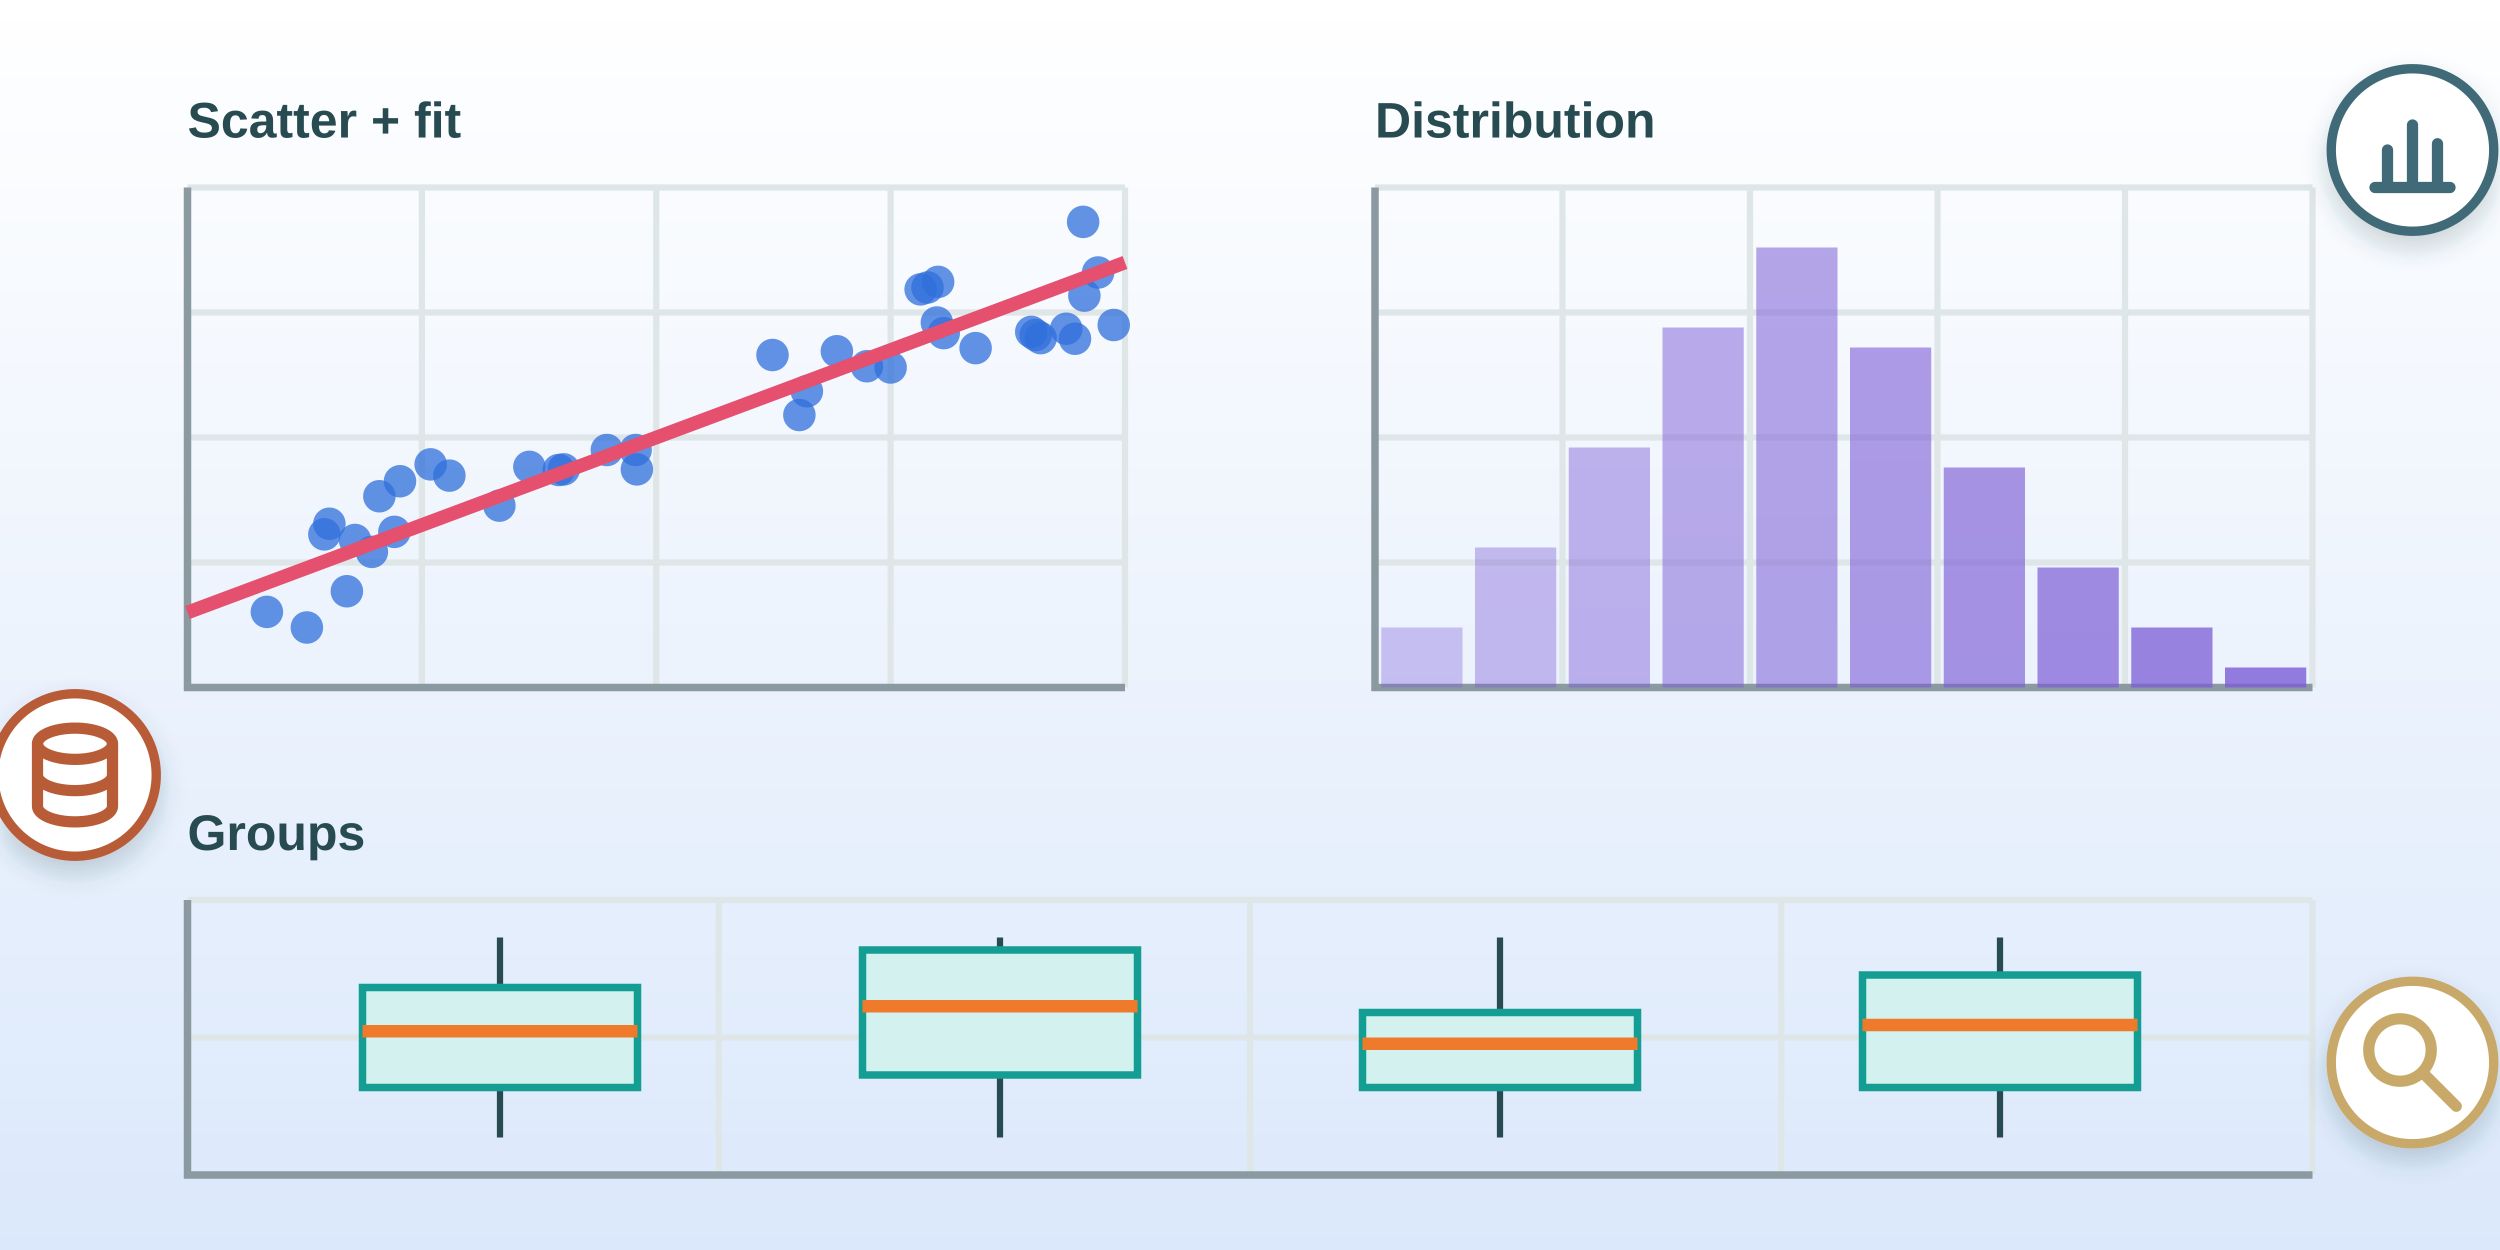
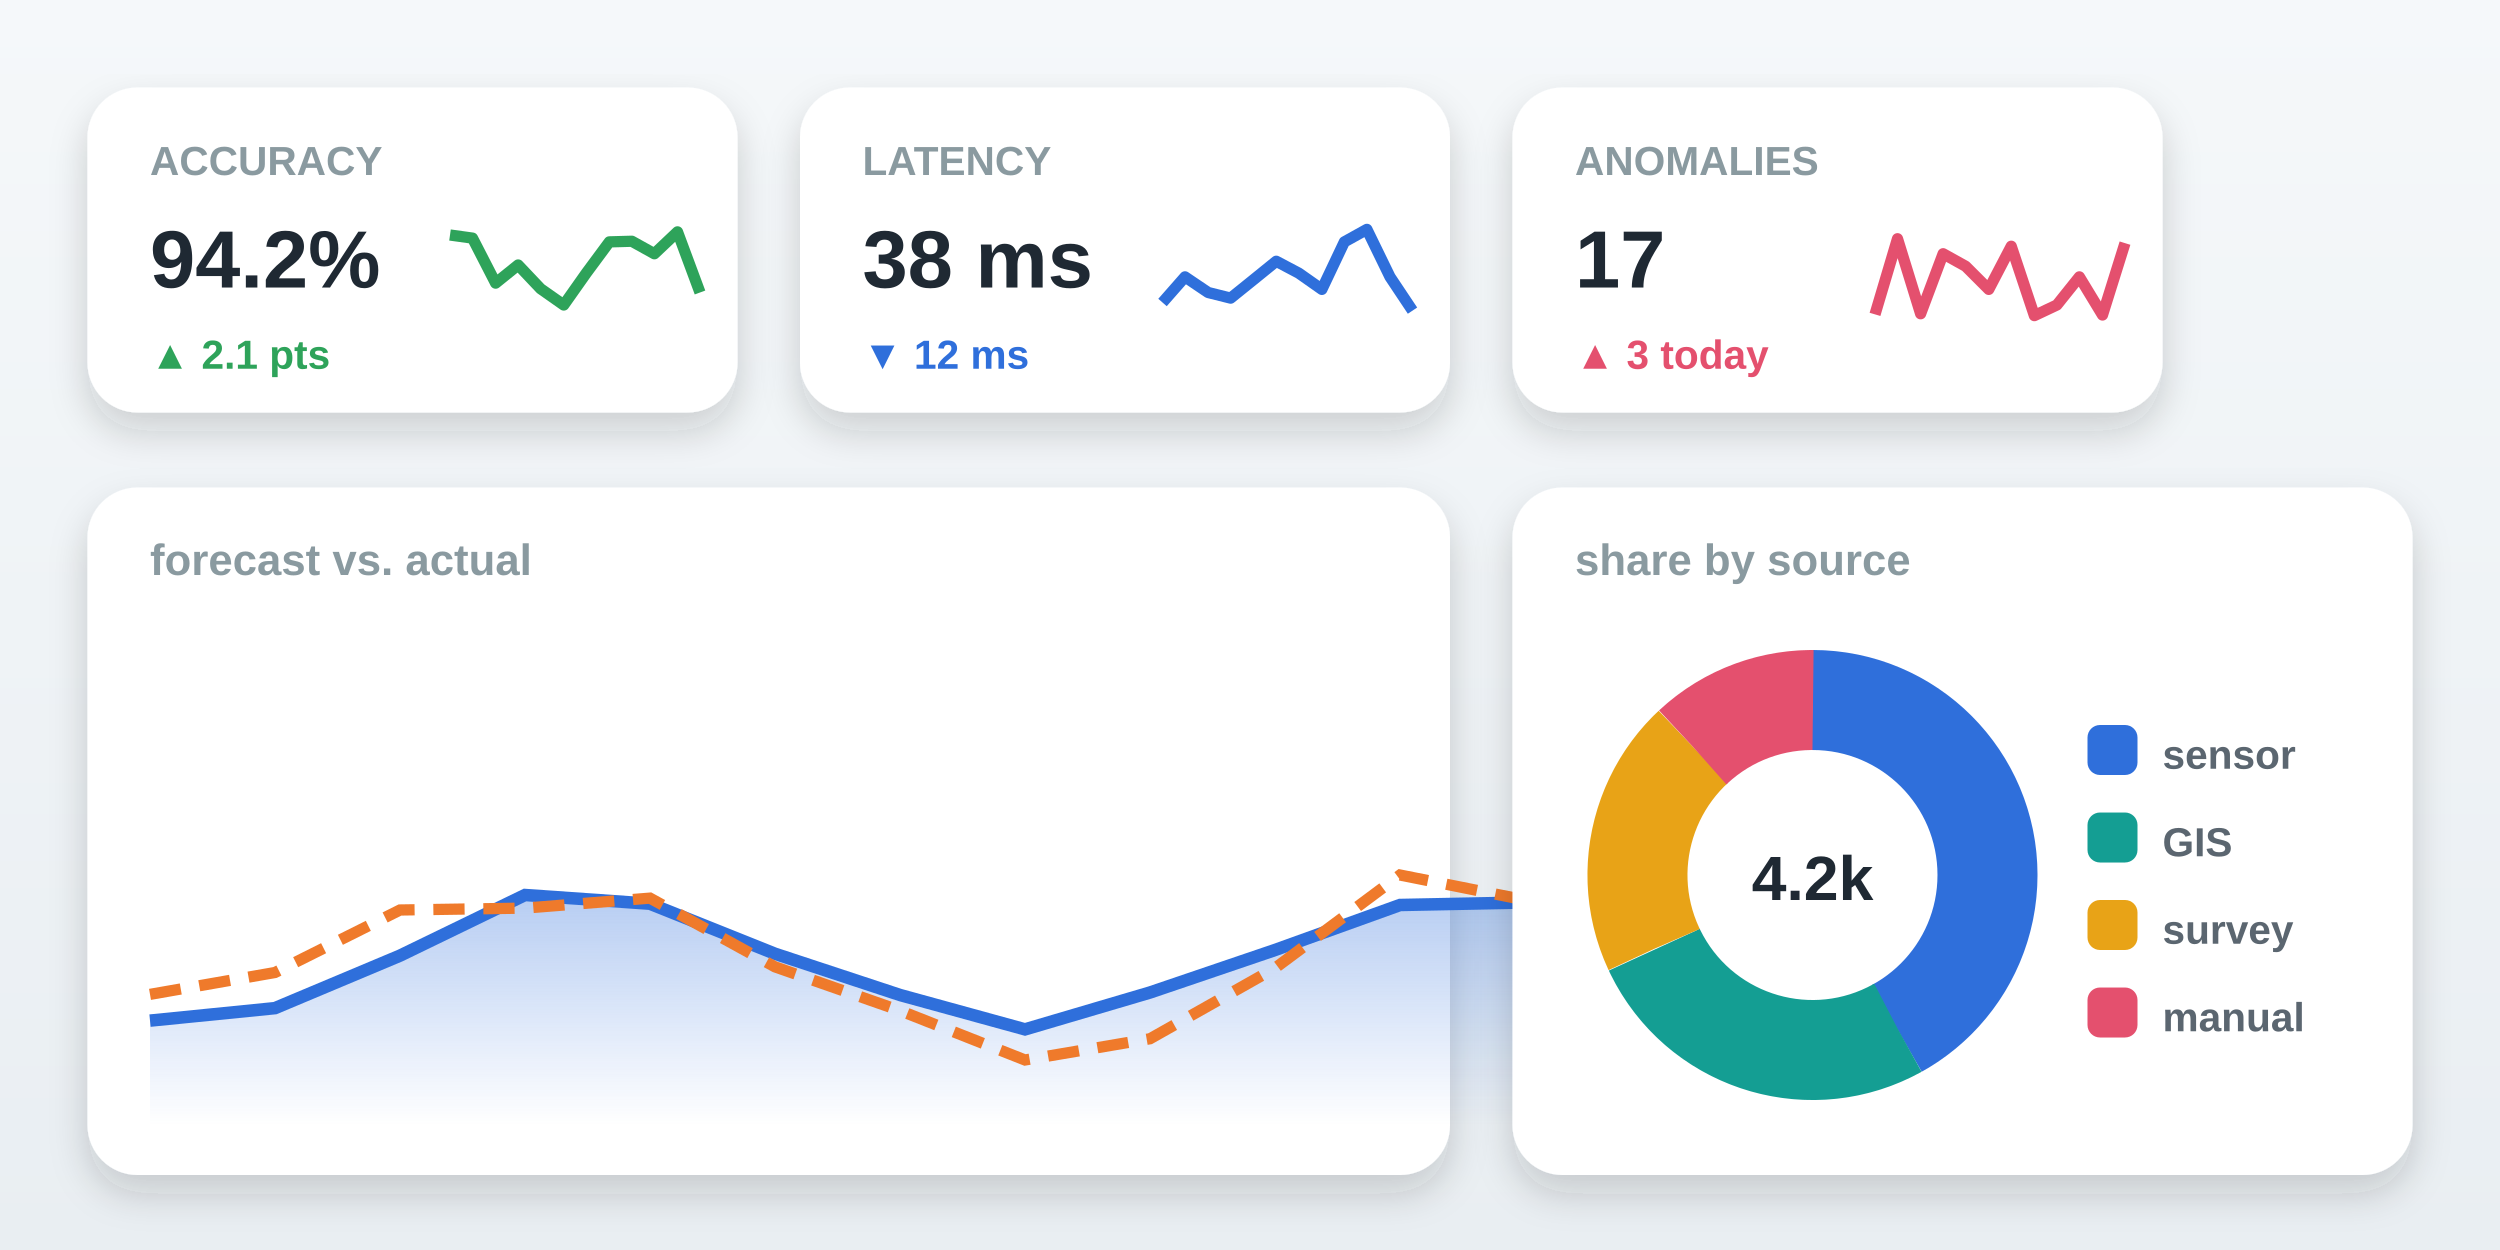
- <svg xmlns="http://www.w3.org/2000/svg" viewBox="0 0 400 200" font-family="Manrope, Arial, sans-serif" role="img" aria-label="Scatter plot with regression, histogram, and box plots">
-   <rect width="400" height="200" fill="url(#ground)" />
+ <svg xmlns="http://www.w3.org/2000/svg" viewBox="0 0 400 200" font-family="Manrope, Arial, sans-serif" role="img" aria-label="Analytics dashboard with KPI tiles, a donut chart and an area chart">
  <defs>
-     <linearGradient id="ground" x1="0" y1="0" x2="0" y2="1">
-       <stop offset="0" stop-color="#ffffff" />
-       <stop offset="1" stop-color="#dbe8fb" />
+     <filter id="sh" x="-10%" y="-10%" width="130%" height="140%">
+       <feDropShadow dx="0" dy="3" stdDeviation="3" flood-color="#1f2933" flood-opacity="0.18" />
+     </filter>
+     <linearGradient id="ar" x1="0" y1="0" x2="0" y2="1">
+       <stop offset="0" stop-color="#2f6fdb" />
+       <stop offset="1" stop-color="#2f6fdb00" />
    </linearGradient>
-     <filter id="sh" x="-10%" y="-10%" width="130%" height="140%">
-       <feDropShadow dx="0" dy="3" stdDeviation="3" flood-color="#284b52" flood-opacity="0.16" />
-     </filter>
-     <filter id="bs" x="-30%" y="-30%" width="160%" height="160%">
-       <feDropShadow dx="0" dy="2" stdDeviation="2" flood-color="#284b52" flood-opacity="0.22" />
-     </filter>
+     <linearGradient id="dash" x1="0" y1="0" x2="0" y2="1">
+       <stop offset="0" stop-color="#f5f8fa" />
+       <stop offset="1" stop-color="#e9eef2" />
+     </linearGradient>
  </defs>
-   <text x="30" y="22" font-size="8" font-weight="700" fill="#284b52" text-anchor="start">Scatter + fit</text>
-   <path d="M30 90.0 H180" stroke="#dfe6e8" stroke-width="1" />
-   <path d="M30 70.0 H180" stroke="#dfe6e8" stroke-width="1" />
-   <path d="M30 50.0 H180" stroke="#dfe6e8" stroke-width="1" />
-   <path d="M30 30.0 H180" stroke="#dfe6e8" stroke-width="1" />
-   <path d="M67.5 110 V30" stroke="#dfe6e8" stroke-width="1" />
-   <path d="M105.0 110 V30" stroke="#dfe6e8" stroke-width="1" />
-   <path d="M142.5 110 V30" stroke="#dfe6e8" stroke-width="1" />
-   <path d="M180.0 110 V30" stroke="#dfe6e8" stroke-width="1" />
-   <path d="M30 30 V110 H180" fill="none" stroke="#8a9aa0" stroke-width="1.2" />
-   <circle cx="71.9" cy="76.1" r="2.6" fill="#2f6fdb" opacity="0.75" />
-   <circle cx="68.9" cy="74.3" r="2.6" fill="#2f6fdb" opacity="0.75" />
-   <circle cx="133.9" cy="56.2" r="2.6" fill="#2f6fdb" opacity="0.75" />
-   <circle cx="173.5" cy="47.3" r="2.6" fill="#2f6fdb" opacity="0.75" />
-   <circle cx="97.1" cy="72.0" r="2.6" fill="#2f6fdb" opacity="0.75" />
-   <circle cx="170.6" cy="52.6" r="2.6" fill="#2f6fdb" opacity="0.75" />
-   <circle cx="178.2" cy="52.0" r="2.6" fill="#2f6fdb" opacity="0.75" />
-   <circle cx="173.3" cy="35.5" r="2.6" fill="#2f6fdb" opacity="0.75" />
-   <circle cx="84.7" cy="74.7" r="2.6" fill="#2f6fdb" opacity="0.75" />
-   <circle cx="63.1" cy="85.1" r="2.6" fill="#2f6fdb" opacity="0.75" />
-   <circle cx="64.0" cy="77.0" r="2.6" fill="#2f6fdb" opacity="0.75" />
-   <circle cx="59.5" cy="88.3" r="2.6" fill="#2f6fdb" opacity="0.75" />
-   <circle cx="60.7" cy="79.4" r="2.6" fill="#2f6fdb" opacity="0.75" />
-   <circle cx="123.6" cy="56.8" r="2.6" fill="#2f6fdb" opacity="0.75" />
-   <circle cx="165.0" cy="53.1" r="2.6" fill="#2f6fdb" opacity="0.75" />
-   <circle cx="156.1" cy="55.7" r="2.6" fill="#2f6fdb" opacity="0.75" />
-   <circle cx="101.9" cy="75.1" r="2.6" fill="#2f6fdb" opacity="0.75" />
-   <circle cx="127.9" cy="66.4" r="2.6" fill="#2f6fdb" opacity="0.75" />
-   <circle cx="149.9" cy="51.6" r="2.6" fill="#2f6fdb" opacity="0.75" />
-   <circle cx="42.7" cy="97.9" r="2.6" fill="#2f6fdb" opacity="0.75" />
-   <circle cx="129.1" cy="62.6" r="2.6" fill="#2f6fdb" opacity="0.75" />
-   <circle cx="166.5" cy="54.1" r="2.6" fill="#2f6fdb" opacity="0.75" />
-   <circle cx="147.3" cy="46.3" r="2.6" fill="#2f6fdb" opacity="0.75" />
-   <circle cx="142.5" cy="58.8" r="2.6" fill="#2f6fdb" opacity="0.75" />
-   <circle cx="101.7" cy="72.0" r="2.6" fill="#2f6fdb" opacity="0.75" />
-   <circle cx="56.8" cy="86.4" r="2.6" fill="#2f6fdb" opacity="0.75" />
-   <circle cx="148.4" cy="46.0" r="2.6" fill="#2f6fdb" opacity="0.75" />
-   <circle cx="79.9" cy="80.9" r="2.6" fill="#2f6fdb" opacity="0.75" />
-   <circle cx="150.1" cy="45.1" r="2.6" fill="#2f6fdb" opacity="0.75" />
-   <circle cx="175.7" cy="43.6" r="2.6" fill="#2f6fdb" opacity="0.75" />
-   <circle cx="89.4" cy="75.2" r="2.6" fill="#2f6fdb" opacity="0.75" />
-   <circle cx="90.2" cy="75.1" r="2.6" fill="#2f6fdb" opacity="0.75" />
-   <circle cx="172.0" cy="54.2" r="2.6" fill="#2f6fdb" opacity="0.75" />
-   <circle cx="138.7" cy="58.6" r="2.6" fill="#2f6fdb" opacity="0.75" />
-   <circle cx="55.5" cy="94.6" r="2.6" fill="#2f6fdb" opacity="0.75" />
-   <circle cx="49.1" cy="100.4" r="2.6" fill="#2f6fdb" opacity="0.75" />
-   <circle cx="52.7" cy="83.8" r="2.6" fill="#2f6fdb" opacity="0.75" />
-   <circle cx="165.7" cy="53.6" r="2.6" fill="#2f6fdb" opacity="0.75" />
-   <circle cx="151.0" cy="53.3" r="2.6" fill="#2f6fdb" opacity="0.75" />
-   <circle cx="51.9" cy="85.5" r="2.6" fill="#2f6fdb" opacity="0.75" />
-   <path d="M30 98.0 L180 42.0" stroke="#e4506e" stroke-width="2.2" />
-   <text x="220" y="22" font-size="8" font-weight="700" fill="#284b52" text-anchor="start">Distribution</text>
-   <path d="M220 90.0 H370" stroke="#dfe6e8" stroke-width="1" />
-   <path d="M220 70.0 H370" stroke="#dfe6e8" stroke-width="1" />
-   <path d="M220 50.0 H370" stroke="#dfe6e8" stroke-width="1" />
-   <path d="M220 30.0 H370" stroke="#dfe6e8" stroke-width="1" />
-   <path d="M250.0 110 V30" stroke="#dfe6e8" stroke-width="1" />
-   <path d="M280.0 110 V30" stroke="#dfe6e8" stroke-width="1" />
-   <path d="M310.0 110 V30" stroke="#dfe6e8" stroke-width="1" />
-   <path d="M340.0 110 V30" stroke="#dfe6e8" stroke-width="1" />
-   <path d="M370.0 110 V30" stroke="#dfe6e8" stroke-width="1" />
-   <path d="M220 30 V110 H370" fill="none" stroke="#8a9aa0" stroke-width="1.2" />
-   <rect x="221" y="100.4" width="13" height="9.6" fill="#7c5cd6" opacity="0.35" />
-   <rect x="236" y="87.6" width="13" height="22.4" fill="#7c5cd6" opacity="0.4" />
-   <rect x="251" y="71.6" width="13" height="38.4" fill="#7c5cd6" opacity="0.45" />
-   <rect x="266" y="52.4" width="13" height="57.6" fill="#7c5cd6" opacity="0.5" />
-   <rect x="281" y="39.6" width="13" height="70.4" fill="#7c5cd6" opacity="0.55" />
-   <rect x="296" y="55.6" width="13" height="54.4" fill="#7c5cd6" opacity="0.6" />
-   <rect x="311" y="74.8" width="13" height="35.2" fill="#7c5cd6" opacity="0.65" />
-   <rect x="326" y="90.8" width="13" height="19.2" fill="#7c5cd6" opacity="0.7" />
-   <rect x="341" y="100.4" width="13" height="9.6" fill="#7c5cd6" opacity="0.75" />
-   <rect x="356" y="106.8" width="13" height="3.2" fill="#7c5cd6" opacity="0.8" />
-   <text x="30" y="136" font-size="8" font-weight="700" fill="#284b52" text-anchor="start">Groups</text>
-   <path d="M30 166.0 H370" stroke="#dfe6e8" stroke-width="1" />
-   <path d="M30 144.0 H370" stroke="#dfe6e8" stroke-width="1" />
-   <path d="M115.0 188 V144" stroke="#dfe6e8" stroke-width="1" />
-   <path d="M200.0 188 V144" stroke="#dfe6e8" stroke-width="1" />
-   <path d="M285.0 188 V144" stroke="#dfe6e8" stroke-width="1" />
-   <path d="M370.0 188 V144" stroke="#dfe6e8" stroke-width="1" />
-   <path d="M30 144 V188 H370" fill="none" stroke="#8a9aa0" stroke-width="1.2" />
-   <path d="M80 150 V182" stroke="#284b52" stroke-width="1" />
-   <rect x="58" y="158" width="44" height="16" fill="#d3f1ee" stroke="#149e93" stroke-width="1.2" />
-   <path d="M58 165 H102" stroke="#ef7a2b" stroke-width="2" />
-   <path d="M160 150 V182" stroke="#284b52" stroke-width="1" />
-   <rect x="138" y="152" width="44" height="20" fill="#d3f1ee" stroke="#149e93" stroke-width="1.2" />
-   <path d="M138 161 H182" stroke="#ef7a2b" stroke-width="2" />
-   <path d="M240 150 V182" stroke="#284b52" stroke-width="1" />
-   <rect x="218" y="162" width="44" height="12" fill="#d3f1ee" stroke="#149e93" stroke-width="1.2" />
-   <path d="M218 167 H262" stroke="#ef7a2b" stroke-width="2" />
-   <path d="M320 150 V182" stroke="#284b52" stroke-width="1" />
-   <rect x="298" y="156" width="44" height="18" fill="#d3f1ee" stroke="#149e93" stroke-width="1.2" />
-   <path d="M298 164 H342" stroke="#ef7a2b" stroke-width="2" />
-   <g transform="translate(386 24)" filter="url(#bs)">
-     <circle r="13" fill="#ffffff" stroke="#3f6b78" stroke-width="1.5" />
-     <g fill="none" stroke="#3f6b78" stroke-width="1.8" stroke-linecap="round" stroke-linejoin="round" color="#3f6b78">
-       <path d="M-6 6 H6 M-4 6 V0 M0 6 V-4 M4 6 V-1" />
-     </g>
+   <rect width="400" height="200" fill="#ffffff" />
+   <rect width="400" height="200" fill="url(#dash)" />
+   <rect x="14" y="14" width="104" height="52" rx="8" fill="#ffffff" filter="url(#sh)" />
+   <text x="24" y="28" font-size="6.5" font-weight="700" fill="#8a9aa0" text-anchor="start">ACCURACY</text>
+   <text x="24" y="46" font-size="13" font-weight="800" fill="#1f2933" text-anchor="start">94.2%</text>
+   <text x="24" y="59" font-size="6.5" font-weight="700" fill="#2ea35a" text-anchor="start">▲ 2.1 pts</text>
+   <polyline points="72.0,37.6 75.6,38.1 79.3,45.3 82.9,42.4 86.5,46.2 90.2,48.8 93.8,43.7 97.5,38.7 101.1,38.6 104.7,40.6 108.4,37.1 112.0,46.8" fill="none" stroke="#2ea35a" stroke-width="1.8" stroke-linejoin="round" />
+   <rect x="128" y="14" width="104" height="52" rx="8" fill="#ffffff" filter="url(#sh)" />
+   <text x="138" y="28" font-size="6.5" font-weight="700" fill="#8a9aa0" text-anchor="start">LATENCY</text>
+   <text x="138" y="46" font-size="13" font-weight="800" fill="#1f2933" text-anchor="start">38 ms</text>
+   <text x="138" y="59" font-size="6.5" font-weight="700" fill="#2f6fdb" text-anchor="start">▼ 12 ms</text>
+   <polyline points="186.0,48.4 189.6,44.3 193.3,46.8 196.9,47.7 200.5,44.8 204.2,41.8 207.8,43.7 211.5,46.3 215.1,38.7 218.7,36.7 222.4,44.3 226.0,49.7" fill="none" stroke="#2f6fdb" stroke-width="1.8" stroke-linejoin="round" />
+   <rect x="242" y="14" width="104" height="52" rx="8" fill="#ffffff" filter="url(#sh)" />
+   <text x="252" y="28" font-size="6.5" font-weight="700" fill="#8a9aa0" text-anchor="start">ANOMALIES</text>
+   <text x="252" y="46" font-size="13" font-weight="800" fill="#1f2933" text-anchor="start">17</text>
+   <text x="252" y="59" font-size="6.5" font-weight="700" fill="#e4506e" text-anchor="start">▲ 3 today</text>
+   <polyline points="300.0,50.3 303.6,38.2 307.3,50.2 310.9,40.6 314.5,42.6 318.2,46.3 321.8,39.4 325.5,50.5 329.1,48.8 332.7,44.3 336.4,50.4 340.0,38.9" fill="none" stroke="#e4506e" stroke-width="1.8" stroke-linejoin="round" />
+   <rect x="14" y="78" width="218" height="110" rx="8" fill="#ffffff" filter="url(#sh)" />
+   <text x="24" y="92" font-size="7" font-weight="700" fill="#8a9aa0" text-anchor="start">forecast vs. actual</text>
+   <path d="M24.0 163.3 L44.0 161.3 L64.0 152.9 L84.0 143.2 L104.0 144.6 L124.0 152.6 L144.0 159.2 L164.0 164.7 L184.0 158.8 L204.0 152.0 L224.0 144.8 L244.0 144.4 L244 180 L24 180 Z" transform="translate(0 0)" fill="url(#ar)" opacity="0.35" clip-path="inset(0 0 0 0)" />
+   <polyline points="24.0,163.3 44.0,161.3 64.0,152.9 84.0,143.2 104.0,144.6 124.0,152.6 144.0,159.2 164.0,164.7 184.0,158.8 204.0,152.0 224.0,144.8 244.0,144.4" fill="none" stroke="#2f6fdb" stroke-width="2" />
+   <polyline points="24.0,159.1 44.0,155.6 64.0,145.6 84.0,145.3 104.0,143.7 124.0,154.7 144.0,161.7 164.0,169.6 184.0,166.2 204.0,154.9 224.0,140.0 244.0,144.0" fill="none" stroke="#ef7a2b" stroke-width="1.8" stroke-dasharray="5 3" />
+   <rect x="242" y="78" width="144" height="110" rx="8" fill="#ffffff" filter="url(#sh)" />
+   <text x="252" y="92" font-size="7" font-weight="700" fill="#8a9aa0" text-anchor="start">share by source</text>
+   <g transform="translate(290 140)" fill="none" stroke-width="16">
+     <circle r="28" stroke="#2f6fdb" stroke-dasharray="73.9 176" transform="rotate(-90)" />
+     <circle r="28" stroke="#149e93" stroke-dasharray="45.8 176" transform="rotate(61)" />
+     <circle r="28" stroke="#e8a317" stroke-dasharray="35.2 176" transform="rotate(155)" />
+     <circle r="28" stroke="#e4506e" stroke-dasharray="21.1 176" transform="rotate(227)" />
  </g>
-   <g transform="translate(386 170)" filter="url(#bs)">
-     <circle r="13" fill="#ffffff" stroke="#c8a96b" stroke-width="1.5" />
-     <g fill="none" stroke="#c8a96b" stroke-width="1.8" stroke-linecap="round" stroke-linejoin="round" color="#c8a96b">
-       <circle cx="-2" cy="-2" r="5" />
-       <path d="M2 2 L7 7" />
-     </g>
-   </g>
-   <g transform="translate(12 124)" filter="url(#bs)">
-     <circle r="13" fill="#ffffff" stroke="#b85c38" stroke-width="1.5" />
-     <g fill="none" stroke="#b85c38" stroke-width="1.8" stroke-linecap="round" stroke-linejoin="round" color="#b85c38">
-       <ellipse cx="0" cy="-5" rx="6" ry="2.5" />
-       <path d="M-6 -5 V5 A6 2.5 0 0 0 6 5 V-5 M-6 0 A6 2.5 0 0 0 6 0" />
-     </g>
-   </g>
+   <text x="290" y="144" font-size="10" font-weight="800" fill="#1f2933" text-anchor="middle">4.2k</text>
+   <rect x="334" y="116" width="8" height="8" rx="2" fill="#2f6fdb" />
+   <text x="346" y="123" font-size="6.5" font-weight="600" fill="#5b6670" text-anchor="start">sensor</text>
+   <rect x="334" y="130" width="8" height="8" rx="2" fill="#149e93" />
+   <text x="346" y="137" font-size="6.5" font-weight="600" fill="#5b6670" text-anchor="start">GIS</text>
+   <rect x="334" y="144" width="8" height="8" rx="2" fill="#e8a317" />
+   <text x="346" y="151" font-size="6.5" font-weight="600" fill="#5b6670" text-anchor="start">survey</text>
+   <rect x="334" y="158" width="8" height="8" rx="2" fill="#e4506e" />
+   <text x="346" y="165" font-size="6.5" font-weight="600" fill="#5b6670" text-anchor="start">manual</text>
</svg>
